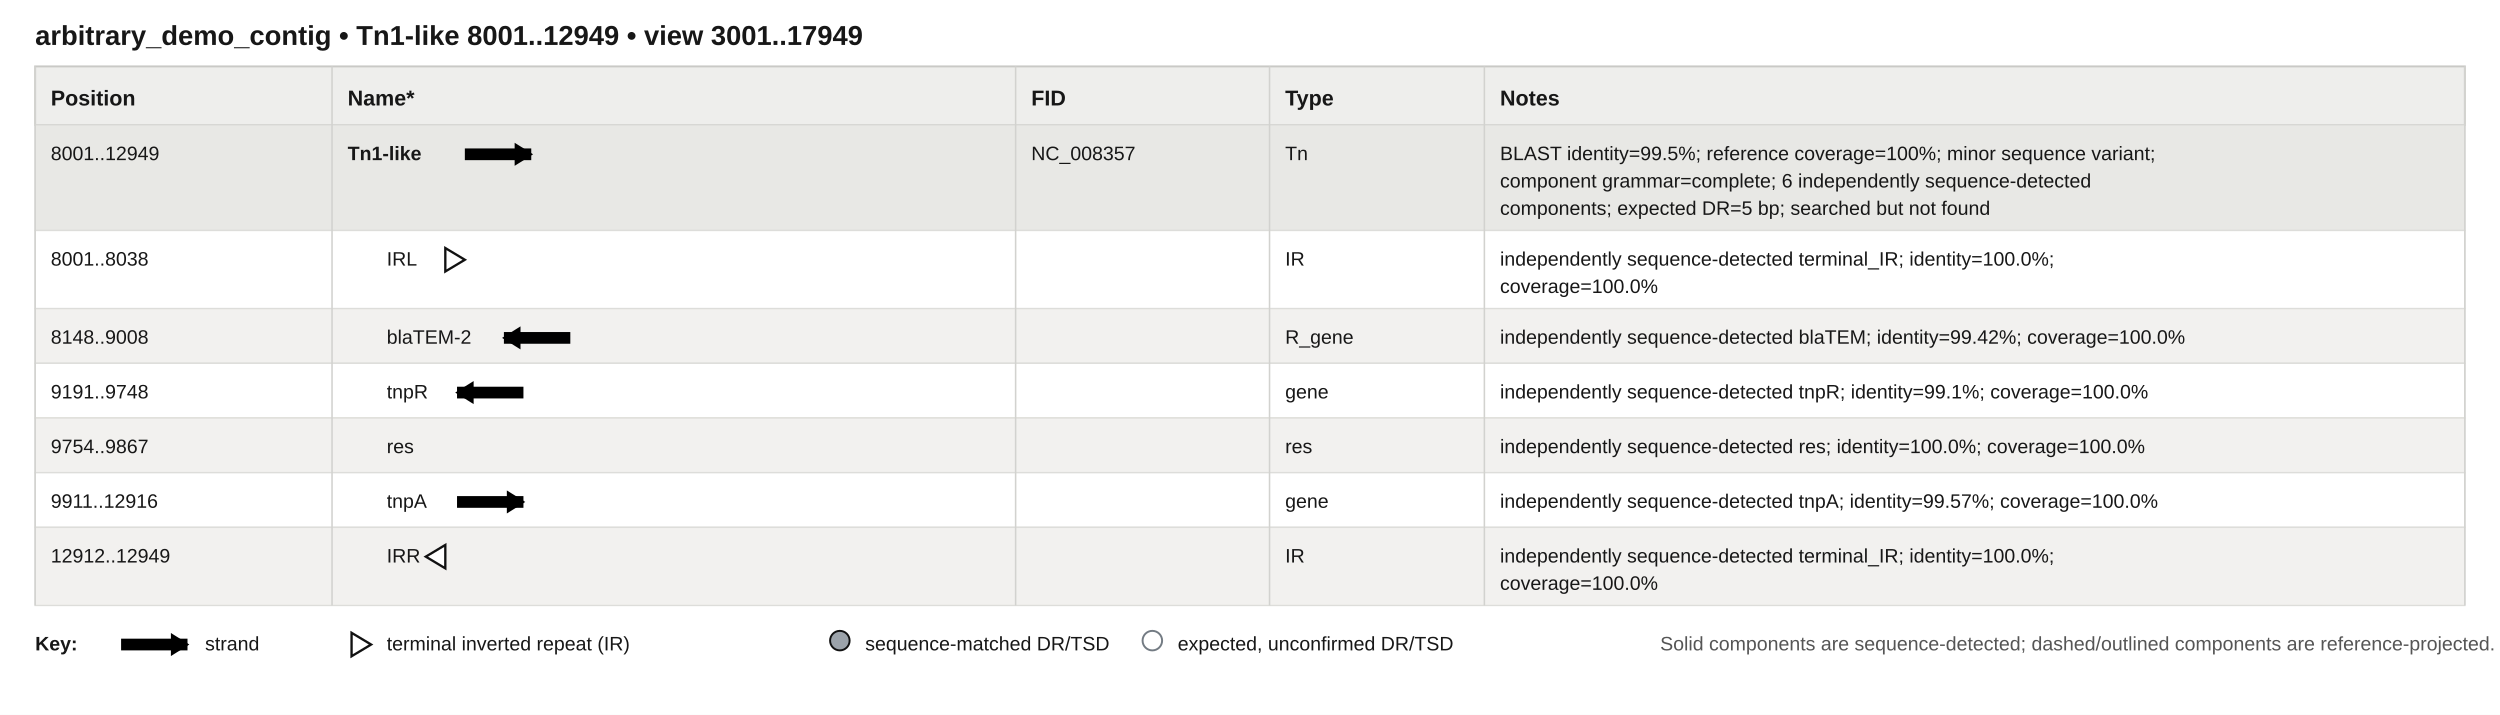
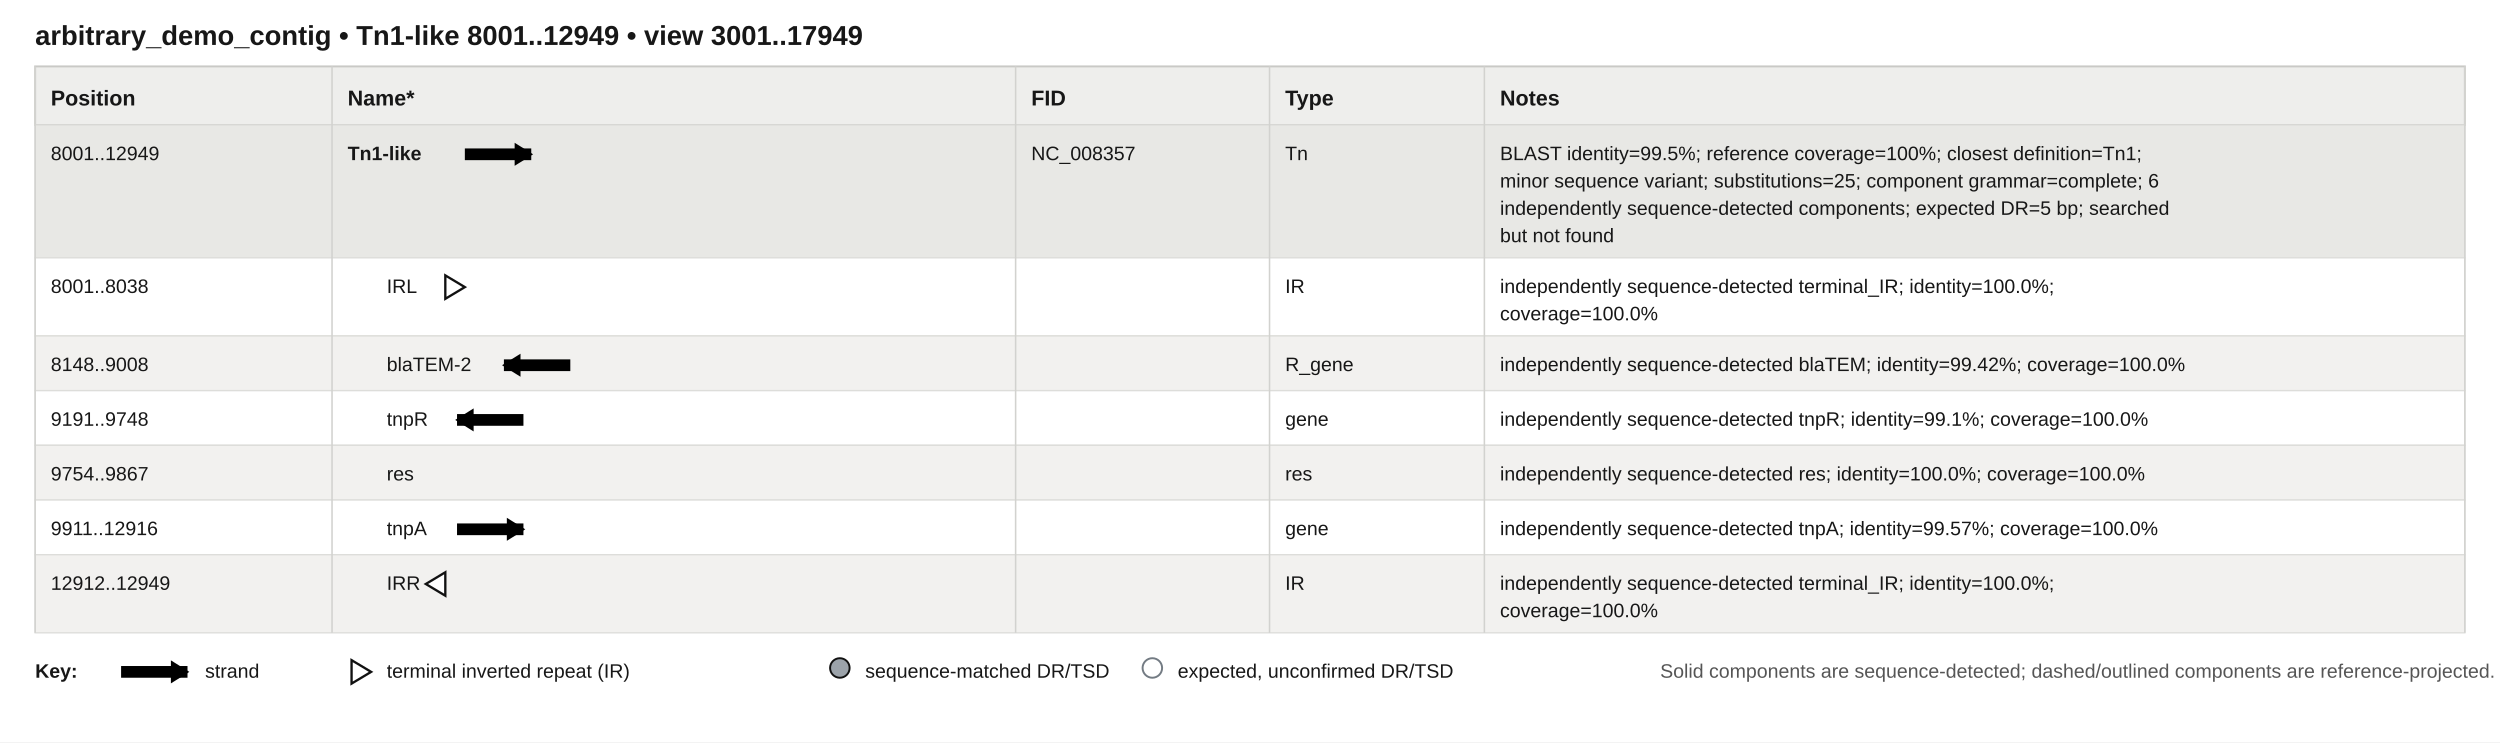
- <svg xmlns="http://www.w3.org/2000/svg" width="1280" height="366" style="background:#fff;font-family:Arial,Helvetica,sans-serif">
-   <rect x="0" y="0" width="1280" height="366" fill="#fff" />
+ <svg xmlns="http://www.w3.org/2000/svg" width="1280" height="380" style="background:#fff;font-family:Arial,Helvetica,sans-serif">
+   <rect x="0" y="0" width="1280" height="380" fill="#fff" />
  <text x="18.0" y="23.0" font-size="14" font-weight="bold" text-anchor="start" fill="#171717">arbitrary_demo_contig • Tn1-like 8001..12949 • view 3001..17949</text>
  <rect x="18" y="34" width="1244" height="30" fill="#eeeeec" stroke="#c9c9c6" />
  <text x="26.0" y="54.0" font-size="11" font-weight="bold" text-anchor="start" fill="#171717">Position</text>
  <text x="178.0" y="54.0" font-size="11" font-weight="bold" text-anchor="start" fill="#171717">Name*</text>
  <text x="528.0" y="54.0" font-size="11" font-weight="bold" text-anchor="start" fill="#171717">FID</text>
  <text x="658.0" y="54.0" font-size="11" font-weight="bold" text-anchor="start" fill="#171717">Type</text>
  <text x="768.0" y="54.0" font-size="11" font-weight="bold" text-anchor="start" fill="#171717">Notes</text>
-   <rect x="18" y="64" width="1244" height="54" fill="#e8e8e5" stroke="#ddddda" stroke-width="0.7" />
+   <rect x="18" y="64" width="1244" height="68" fill="#e8e8e5" stroke="#ddddda" stroke-width="0.7" />
  <text x="26.0" y="82.0" font-size="10" font-weight="normal" text-anchor="start" fill="#171717">8001..12949</text>
  <text x="178.0" y="82.0" font-size="10" font-weight="bold" text-anchor="start" fill="#171717">Tn1-like</text>
  <line x1="238.0" y1="79.0" x2="272.0" y2="79.0" stroke="#000" stroke-width="6" />
  <polygon points="272.0,79.0 264.0,74.0 264.0,84.0" fill="#000000" stroke="#000" />
  <text x="528.0" y="82.0" font-size="10" font-weight="normal" text-anchor="start" fill="#171717">NC_008357</text>
  <text x="658.0" y="82.0" font-size="10" font-weight="normal" text-anchor="start" fill="#171717">Tn</text>
-   <text x="768.0" y="82.0" font-size="10" font-weight="normal" text-anchor="start" fill="#171717">BLAST identity=99.5%; reference coverage=100%; minor sequence variant;</text>
-   <text x="768.0" y="96.0" font-size="10" font-weight="normal" text-anchor="start" fill="#171717">component grammar=complete; 6 independently sequence-detected</text>
-   <text x="768.0" y="110.0" font-size="10" font-weight="normal" text-anchor="start" fill="#171717">components; expected DR=5 bp; searched but not found</text>
-   <rect x="18" y="118" width="1244" height="40" fill="#ffffff" stroke="#ddddda" stroke-width="0.7" />
-   <text x="26.0" y="136.0" font-size="10" font-weight="normal" text-anchor="start" fill="#171717">8001..8038</text>
-   <text x="198.0" y="136.0" font-size="10" font-weight="normal" text-anchor="start" fill="#171717">IRL</text>
-   <polygon points="228.0,127.0 238.0,133.0 228.0,139.0" fill="#fff" stroke="#111" stroke-width="1.2" />
-   <text x="528.0" y="136.0" font-size="10" font-weight="normal" text-anchor="start" fill="#171717" />
-   <text x="658.0" y="136.0" font-size="10" font-weight="normal" text-anchor="start" fill="#171717">IR</text>
-   <text x="768.0" y="136.0" font-size="10" font-weight="normal" text-anchor="start" fill="#171717">independently sequence-detected terminal_IR; identity=100.0%;</text>
-   <text x="768.0" y="150.0" font-size="10" font-weight="normal" text-anchor="start" fill="#171717">coverage=100.0%</text>
-   <rect x="18" y="158" width="1244" height="28" fill="#f2f1ef" stroke="#ddddda" stroke-width="0.7" />
-   <text x="26.0" y="176.0" font-size="10" font-weight="normal" text-anchor="start" fill="#171717">8148..9008</text>
-   <text x="198.0" y="176.0" font-size="10" font-weight="normal" text-anchor="start" fill="#171717">blaTEM-2</text>
-   <line x1="292.0" y1="173.0" x2="258.0" y2="173.0" stroke="#000" stroke-width="6" />
-   <polygon points="258.0,173.0 266.0,168.0 266.0,178.0" fill="#000000" stroke="#000" />
-   <text x="528.0" y="176.0" font-size="10" font-weight="normal" text-anchor="start" fill="#171717" />
-   <text x="658.0" y="176.0" font-size="10" font-weight="normal" text-anchor="start" fill="#171717">R_gene</text>
-   <text x="768.0" y="176.0" font-size="10" font-weight="normal" text-anchor="start" fill="#171717">independently sequence-detected blaTEM; identity=99.42%; coverage=100.0%</text>
-   <rect x="18" y="186" width="1244" height="28" fill="#ffffff" stroke="#ddddda" stroke-width="0.7" />
-   <text x="26.0" y="204.0" font-size="10" font-weight="normal" text-anchor="start" fill="#171717">9191..9748</text>
-   <text x="198.0" y="204.0" font-size="10" font-weight="normal" text-anchor="start" fill="#171717">tnpR</text>
-   <line x1="268.0" y1="201.0" x2="234.0" y2="201.0" stroke="#000" stroke-width="6" />
-   <polygon points="234.0,201.0 242.0,196.0 242.0,206.0" fill="#000000" stroke="#000" />
-   <text x="528.0" y="204.0" font-size="10" font-weight="normal" text-anchor="start" fill="#171717" />
-   <text x="658.0" y="204.0" font-size="10" font-weight="normal" text-anchor="start" fill="#171717">gene</text>
-   <text x="768.0" y="204.0" font-size="10" font-weight="normal" text-anchor="start" fill="#171717">independently sequence-detected tnpR; identity=99.1%; coverage=100.0%</text>
-   <rect x="18" y="214" width="1244" height="28" fill="#f2f1ef" stroke="#ddddda" stroke-width="0.7" />
-   <text x="26.0" y="232.0" font-size="10" font-weight="normal" text-anchor="start" fill="#171717">9754..9867</text>
-   <text x="198.0" y="232.0" font-size="10" font-weight="normal" text-anchor="start" fill="#171717">res</text>
-   <text x="528.0" y="232.0" font-size="10" font-weight="normal" text-anchor="start" fill="#171717" />
-   <text x="658.0" y="232.0" font-size="10" font-weight="normal" text-anchor="start" fill="#171717">res</text>
-   <text x="768.0" y="232.0" font-size="10" font-weight="normal" text-anchor="start" fill="#171717">independently sequence-detected res; identity=100.0%; coverage=100.0%</text>
-   <rect x="18" y="242" width="1244" height="28" fill="#ffffff" stroke="#ddddda" stroke-width="0.7" />
-   <text x="26.0" y="260.0" font-size="10" font-weight="normal" text-anchor="start" fill="#171717">9911..12916</text>
-   <text x="198.0" y="260.0" font-size="10" font-weight="normal" text-anchor="start" fill="#171717">tnpA</text>
-   <line x1="234.0" y1="257.0" x2="268.0" y2="257.0" stroke="#000" stroke-width="6" />
-   <polygon points="268.0,257.0 260.0,252.0 260.0,262.0" fill="#000000" stroke="#000" />
-   <text x="528.0" y="260.0" font-size="10" font-weight="normal" text-anchor="start" fill="#171717" />
-   <text x="658.0" y="260.0" font-size="10" font-weight="normal" text-anchor="start" fill="#171717">gene</text>
-   <text x="768.0" y="260.0" font-size="10" font-weight="normal" text-anchor="start" fill="#171717">independently sequence-detected tnpA; identity=99.57%; coverage=100.0%</text>
-   <rect x="18" y="270" width="1244" height="40" fill="#f2f1ef" stroke="#ddddda" stroke-width="0.7" />
-   <text x="26.0" y="288.0" font-size="10" font-weight="normal" text-anchor="start" fill="#171717">12912..12949</text>
-   <text x="198.0" y="288.0" font-size="10" font-weight="normal" text-anchor="start" fill="#171717">IRR</text>
-   <polygon points="228.0,279.0 218.0,285.0 228.0,291.0" fill="#fff" stroke="#111" stroke-width="1.2" />
-   <text x="528.0" y="288.0" font-size="10" font-weight="normal" text-anchor="start" fill="#171717" />
-   <text x="658.0" y="288.0" font-size="10" font-weight="normal" text-anchor="start" fill="#171717">IR</text>
-   <text x="768.0" y="288.0" font-size="10" font-weight="normal" text-anchor="start" fill="#171717">independently sequence-detected terminal_IR; identity=100.0%;</text>
-   <text x="768.0" y="302.0" font-size="10" font-weight="normal" text-anchor="start" fill="#171717">coverage=100.0%</text>
-   <line x1="18" y1="34" x2="18" y2="310" stroke="#d2d2cf" stroke-width="0.8" />
-   <line x1="170" y1="34" x2="170" y2="310" stroke="#d2d2cf" stroke-width="0.8" />
-   <line x1="520" y1="34" x2="520" y2="310" stroke="#d2d2cf" stroke-width="0.8" />
-   <line x1="650" y1="34" x2="650" y2="310" stroke="#d2d2cf" stroke-width="0.8" />
-   <line x1="760" y1="34" x2="760" y2="310" stroke="#d2d2cf" stroke-width="0.8" />
-   <line x1="1262" y1="34" x2="1262" y2="310" stroke="#d2d2cf" stroke-width="0.8" />
-   <text x="18.0" y="333.0" font-size="10" font-weight="bold" text-anchor="start" fill="#171717">Key:</text>
-   <line x1="62.0" y1="330.0" x2="96.0" y2="330.0" stroke="#000" stroke-width="6" />
-   <polygon points="96.0,330.0 88.0,325.0 88.0,335.0" fill="#000000" stroke="#000" />
-   <text x="105.0" y="333.0" font-size="10" font-weight="normal" text-anchor="start" fill="#171717">strand</text>
-   <polygon points="180.0,324.0 190.0,330.0 180.0,336.0" fill="#fff" stroke="#111" stroke-width="1.2" />
-   <text x="198.0" y="333.0" font-size="10" font-weight="normal" text-anchor="start" fill="#171717">terminal inverted repeat (IR)</text>
-   <circle cx="430" cy="328" r="5" fill="#9ca3aa" stroke="#111" />
-   <text x="443.0" y="333.0" font-size="10" font-weight="normal" text-anchor="start" fill="#171717">sequence-matched DR/TSD</text>
-   <circle cx="590" cy="328" r="5" fill="#fff" stroke="#737b83" />
-   <text x="603.0" y="333.0" font-size="10" font-weight="normal" text-anchor="start" fill="#171717">expected, unconfirmed DR/TSD</text>
-   <text x="850.0" y="333.0" font-size="10" font-weight="normal" text-anchor="start" fill="#555555">Solid components are sequence-detected; dashed/outlined components are reference-projected.</text>
+   <text x="768.0" y="82.0" font-size="10" font-weight="normal" text-anchor="start" fill="#171717">BLAST identity=99.5%; reference coverage=100%; closest definition=Tn1;</text>
+   <text x="768.0" y="96.0" font-size="10" font-weight="normal" text-anchor="start" fill="#171717">minor sequence variant; substitutions=25; component grammar=complete; 6</text>
+   <text x="768.0" y="110.0" font-size="10" font-weight="normal" text-anchor="start" fill="#171717">independently sequence-detected components; expected DR=5 bp; searched</text>
+   <text x="768.0" y="124.0" font-size="10" font-weight="normal" text-anchor="start" fill="#171717">but not found</text>
+   <rect x="18" y="132" width="1244" height="40" fill="#ffffff" stroke="#ddddda" stroke-width="0.7" />
+   <text x="26.0" y="150.0" font-size="10" font-weight="normal" text-anchor="start" fill="#171717">8001..8038</text>
+   <text x="198.0" y="150.0" font-size="10" font-weight="normal" text-anchor="start" fill="#171717">IRL</text>
+   <polygon points="228.0,141.0 238.0,147.0 228.0,153.0" fill="#fff" stroke="#111" stroke-width="1.2" />
+   <text x="528.0" y="150.0" font-size="10" font-weight="normal" text-anchor="start" fill="#171717" />
+   <text x="658.0" y="150.0" font-size="10" font-weight="normal" text-anchor="start" fill="#171717">IR</text>
+   <text x="768.0" y="150.0" font-size="10" font-weight="normal" text-anchor="start" fill="#171717">independently sequence-detected terminal_IR; identity=100.0%;</text>
+   <text x="768.0" y="164.0" font-size="10" font-weight="normal" text-anchor="start" fill="#171717">coverage=100.0%</text>
+   <rect x="18" y="172" width="1244" height="28" fill="#f2f1ef" stroke="#ddddda" stroke-width="0.7" />
+   <text x="26.0" y="190.0" font-size="10" font-weight="normal" text-anchor="start" fill="#171717">8148..9008</text>
+   <text x="198.0" y="190.0" font-size="10" font-weight="normal" text-anchor="start" fill="#171717">blaTEM-2</text>
+   <line x1="292.0" y1="187.0" x2="258.0" y2="187.0" stroke="#000" stroke-width="6" />
+   <polygon points="258.0,187.0 266.0,182.0 266.0,192.0" fill="#000000" stroke="#000" />
+   <text x="528.0" y="190.0" font-size="10" font-weight="normal" text-anchor="start" fill="#171717" />
+   <text x="658.0" y="190.0" font-size="10" font-weight="normal" text-anchor="start" fill="#171717">R_gene</text>
+   <text x="768.0" y="190.0" font-size="10" font-weight="normal" text-anchor="start" fill="#171717">independently sequence-detected blaTEM; identity=99.42%; coverage=100.0%</text>
+   <rect x="18" y="200" width="1244" height="28" fill="#ffffff" stroke="#ddddda" stroke-width="0.7" />
+   <text x="26.0" y="218.0" font-size="10" font-weight="normal" text-anchor="start" fill="#171717">9191..9748</text>
+   <text x="198.0" y="218.0" font-size="10" font-weight="normal" text-anchor="start" fill="#171717">tnpR</text>
+   <line x1="268.0" y1="215.0" x2="234.0" y2="215.0" stroke="#000" stroke-width="6" />
+   <polygon points="234.0,215.0 242.0,210.0 242.0,220.0" fill="#000000" stroke="#000" />
+   <text x="528.0" y="218.0" font-size="10" font-weight="normal" text-anchor="start" fill="#171717" />
+   <text x="658.0" y="218.0" font-size="10" font-weight="normal" text-anchor="start" fill="#171717">gene</text>
+   <text x="768.0" y="218.0" font-size="10" font-weight="normal" text-anchor="start" fill="#171717">independently sequence-detected tnpR; identity=99.1%; coverage=100.0%</text>
+   <rect x="18" y="228" width="1244" height="28" fill="#f2f1ef" stroke="#ddddda" stroke-width="0.7" />
+   <text x="26.0" y="246.0" font-size="10" font-weight="normal" text-anchor="start" fill="#171717">9754..9867</text>
+   <text x="198.0" y="246.0" font-size="10" font-weight="normal" text-anchor="start" fill="#171717">res</text>
+   <text x="528.0" y="246.0" font-size="10" font-weight="normal" text-anchor="start" fill="#171717" />
+   <text x="658.0" y="246.0" font-size="10" font-weight="normal" text-anchor="start" fill="#171717">res</text>
+   <text x="768.0" y="246.0" font-size="10" font-weight="normal" text-anchor="start" fill="#171717">independently sequence-detected res; identity=100.0%; coverage=100.0%</text>
+   <rect x="18" y="256" width="1244" height="28" fill="#ffffff" stroke="#ddddda" stroke-width="0.7" />
+   <text x="26.0" y="274.0" font-size="10" font-weight="normal" text-anchor="start" fill="#171717">9911..12916</text>
+   <text x="198.0" y="274.0" font-size="10" font-weight="normal" text-anchor="start" fill="#171717">tnpA</text>
+   <line x1="234.0" y1="271.0" x2="268.0" y2="271.0" stroke="#000" stroke-width="6" />
+   <polygon points="268.0,271.0 260.0,266.0 260.0,276.0" fill="#000000" stroke="#000" />
+   <text x="528.0" y="274.0" font-size="10" font-weight="normal" text-anchor="start" fill="#171717" />
+   <text x="658.0" y="274.0" font-size="10" font-weight="normal" text-anchor="start" fill="#171717">gene</text>
+   <text x="768.0" y="274.0" font-size="10" font-weight="normal" text-anchor="start" fill="#171717">independently sequence-detected tnpA; identity=99.57%; coverage=100.0%</text>
+   <rect x="18" y="284" width="1244" height="40" fill="#f2f1ef" stroke="#ddddda" stroke-width="0.7" />
+   <text x="26.0" y="302.0" font-size="10" font-weight="normal" text-anchor="start" fill="#171717">12912..12949</text>
+   <text x="198.0" y="302.0" font-size="10" font-weight="normal" text-anchor="start" fill="#171717">IRR</text>
+   <polygon points="228.0,293.0 218.0,299.0 228.0,305.0" fill="#fff" stroke="#111" stroke-width="1.2" />
+   <text x="528.0" y="302.0" font-size="10" font-weight="normal" text-anchor="start" fill="#171717" />
+   <text x="658.0" y="302.0" font-size="10" font-weight="normal" text-anchor="start" fill="#171717">IR</text>
+   <text x="768.0" y="302.0" font-size="10" font-weight="normal" text-anchor="start" fill="#171717">independently sequence-detected terminal_IR; identity=100.0%;</text>
+   <text x="768.0" y="316.0" font-size="10" font-weight="normal" text-anchor="start" fill="#171717">coverage=100.0%</text>
+   <line x1="18" y1="34" x2="18" y2="324" stroke="#d2d2cf" stroke-width="0.8" />
+   <line x1="170" y1="34" x2="170" y2="324" stroke="#d2d2cf" stroke-width="0.8" />
+   <line x1="520" y1="34" x2="520" y2="324" stroke="#d2d2cf" stroke-width="0.8" />
+   <line x1="650" y1="34" x2="650" y2="324" stroke="#d2d2cf" stroke-width="0.8" />
+   <line x1="760" y1="34" x2="760" y2="324" stroke="#d2d2cf" stroke-width="0.8" />
+   <line x1="1262" y1="34" x2="1262" y2="324" stroke="#d2d2cf" stroke-width="0.8" />
+   <text x="18.0" y="347.0" font-size="10" font-weight="bold" text-anchor="start" fill="#171717">Key:</text>
+   <line x1="62.0" y1="344.0" x2="96.0" y2="344.0" stroke="#000" stroke-width="6" />
+   <polygon points="96.0,344.0 88.0,339.0 88.0,349.0" fill="#000000" stroke="#000" />
+   <text x="105.0" y="347.0" font-size="10" font-weight="normal" text-anchor="start" fill="#171717">strand</text>
+   <polygon points="180.0,338.0 190.0,344.0 180.0,350.0" fill="#fff" stroke="#111" stroke-width="1.2" />
+   <text x="198.0" y="347.0" font-size="10" font-weight="normal" text-anchor="start" fill="#171717">terminal inverted repeat (IR)</text>
+   <circle cx="430" cy="342" r="5" fill="#9ca3aa" stroke="#111" />
+   <text x="443.0" y="347.0" font-size="10" font-weight="normal" text-anchor="start" fill="#171717">sequence-matched DR/TSD</text>
+   <circle cx="590" cy="342" r="5" fill="#fff" stroke="#737b83" />
+   <text x="603.0" y="347.0" font-size="10" font-weight="normal" text-anchor="start" fill="#171717">expected, unconfirmed DR/TSD</text>
+   <text x="850.0" y="347.0" font-size="10" font-weight="normal" text-anchor="start" fill="#555555">Solid components are sequence-detected; dashed/outlined components are reference-projected.</text>
</svg>
